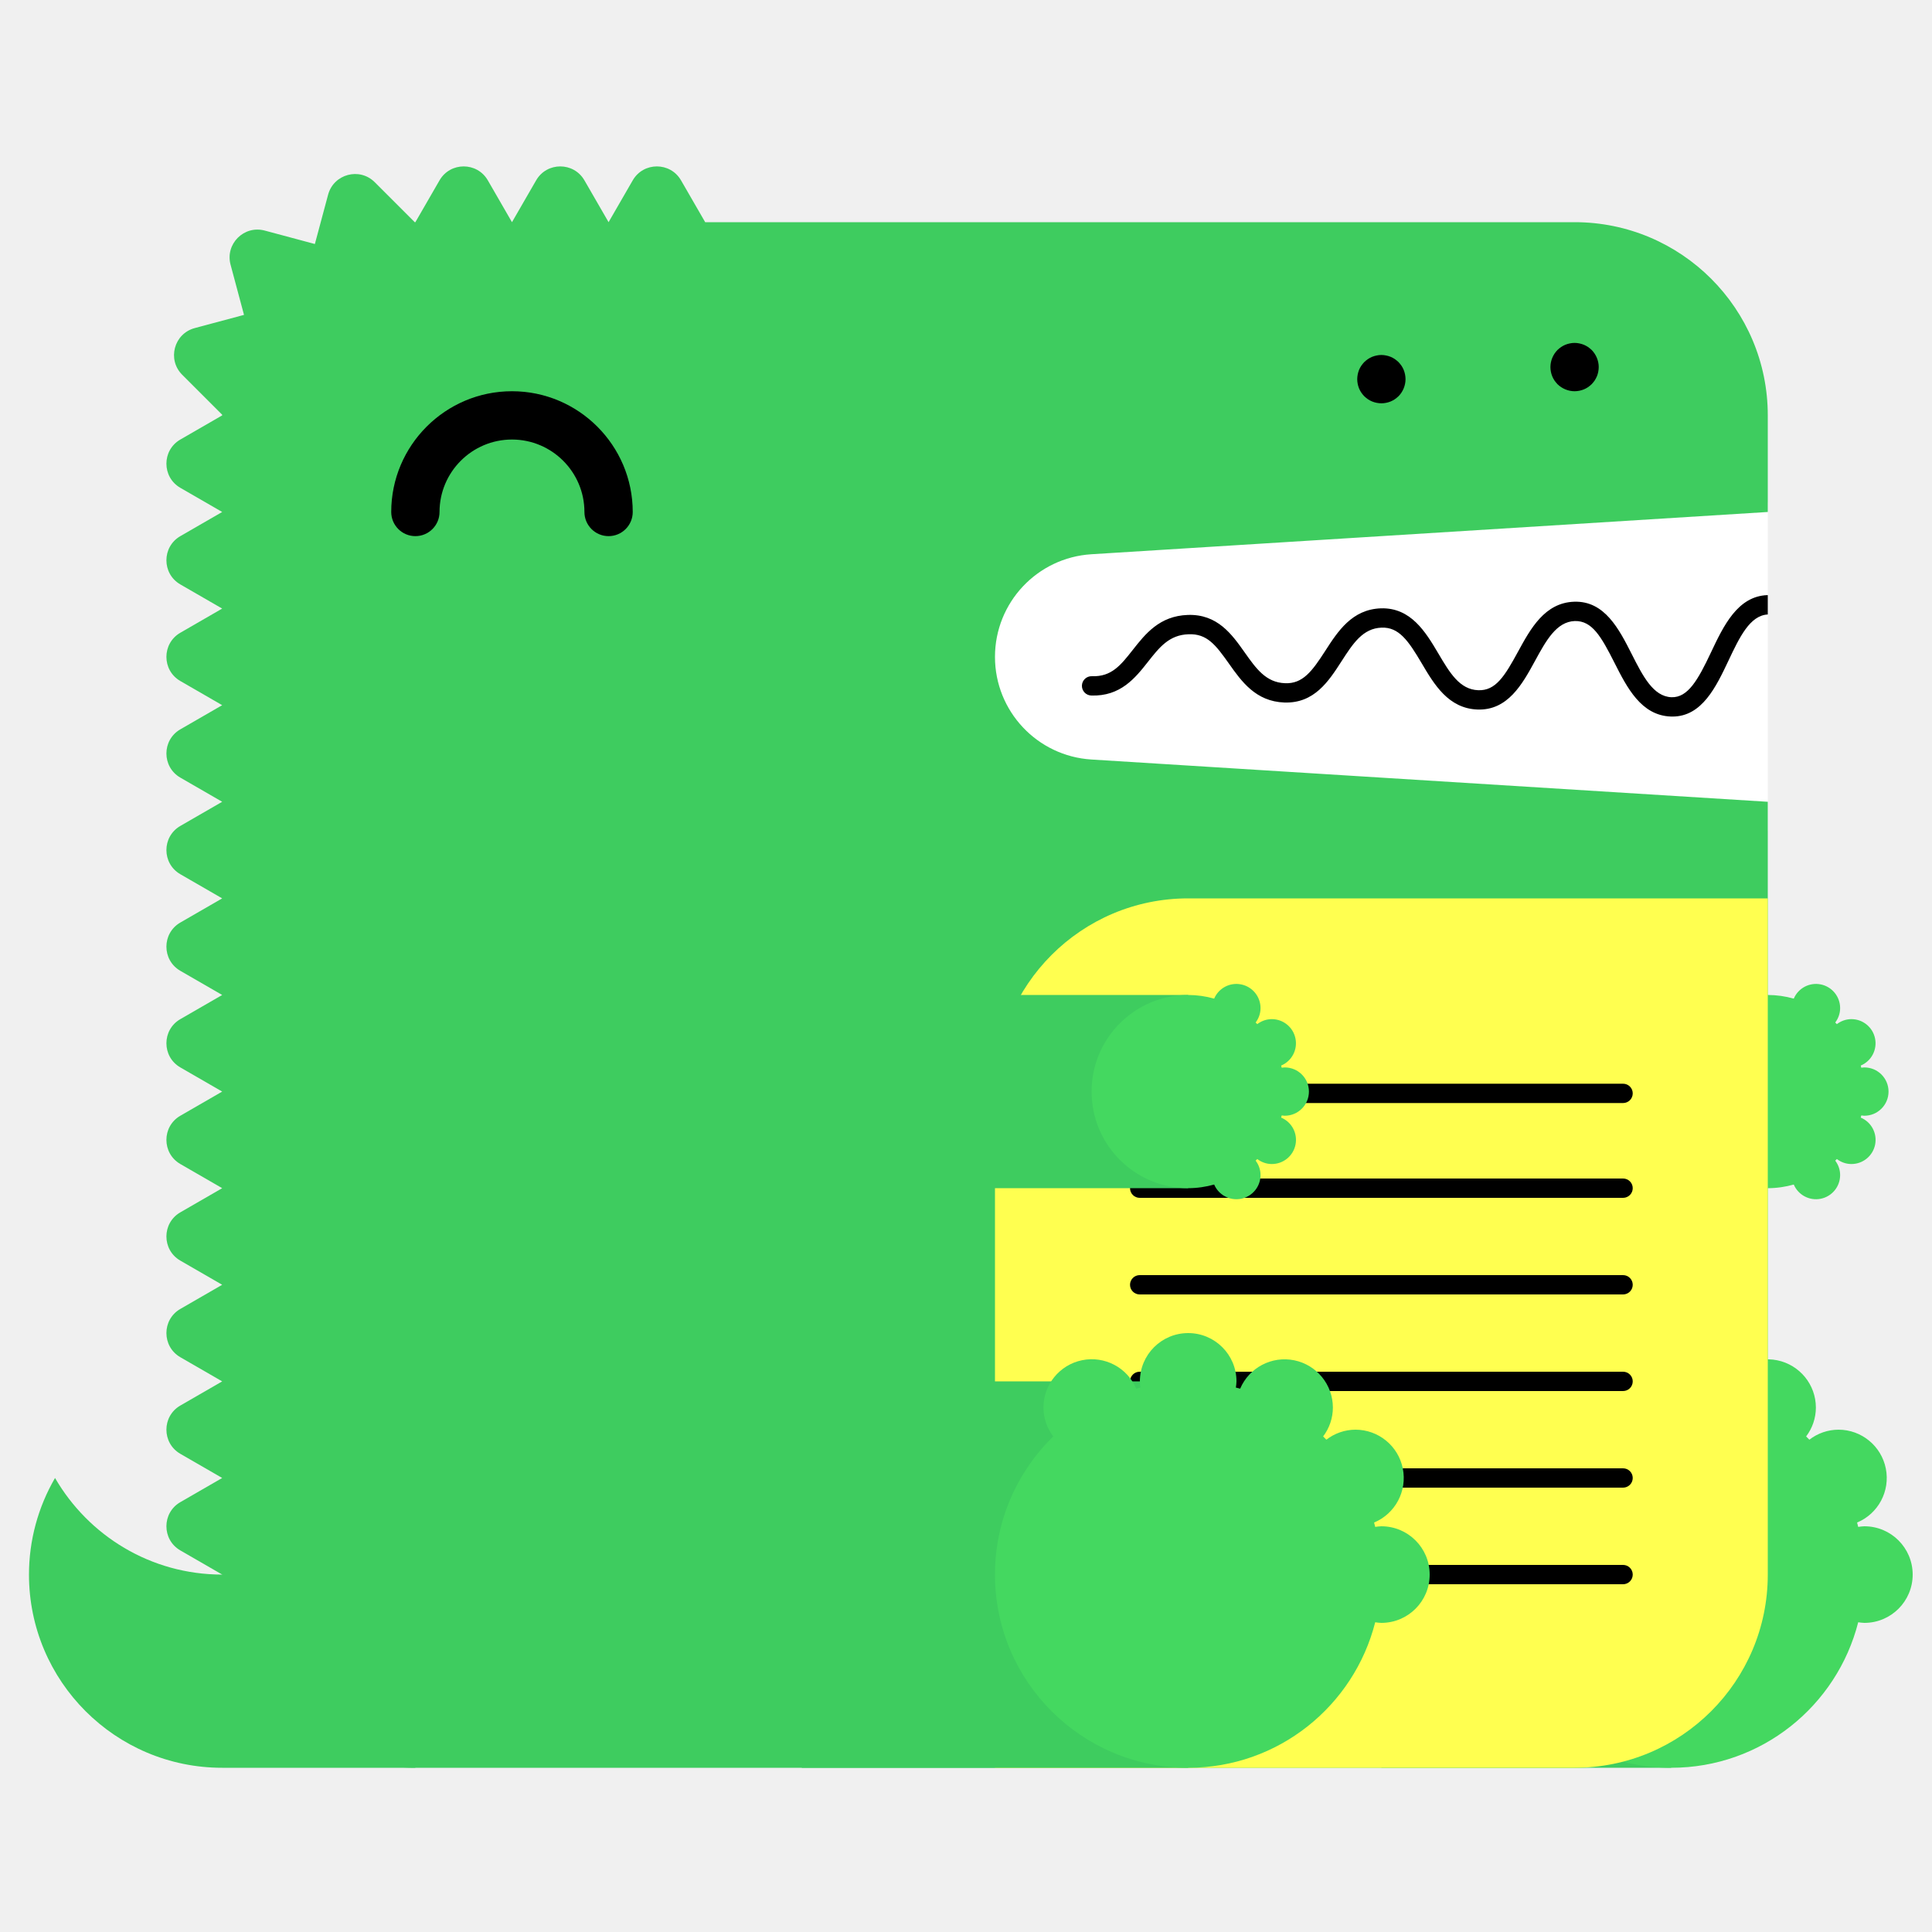
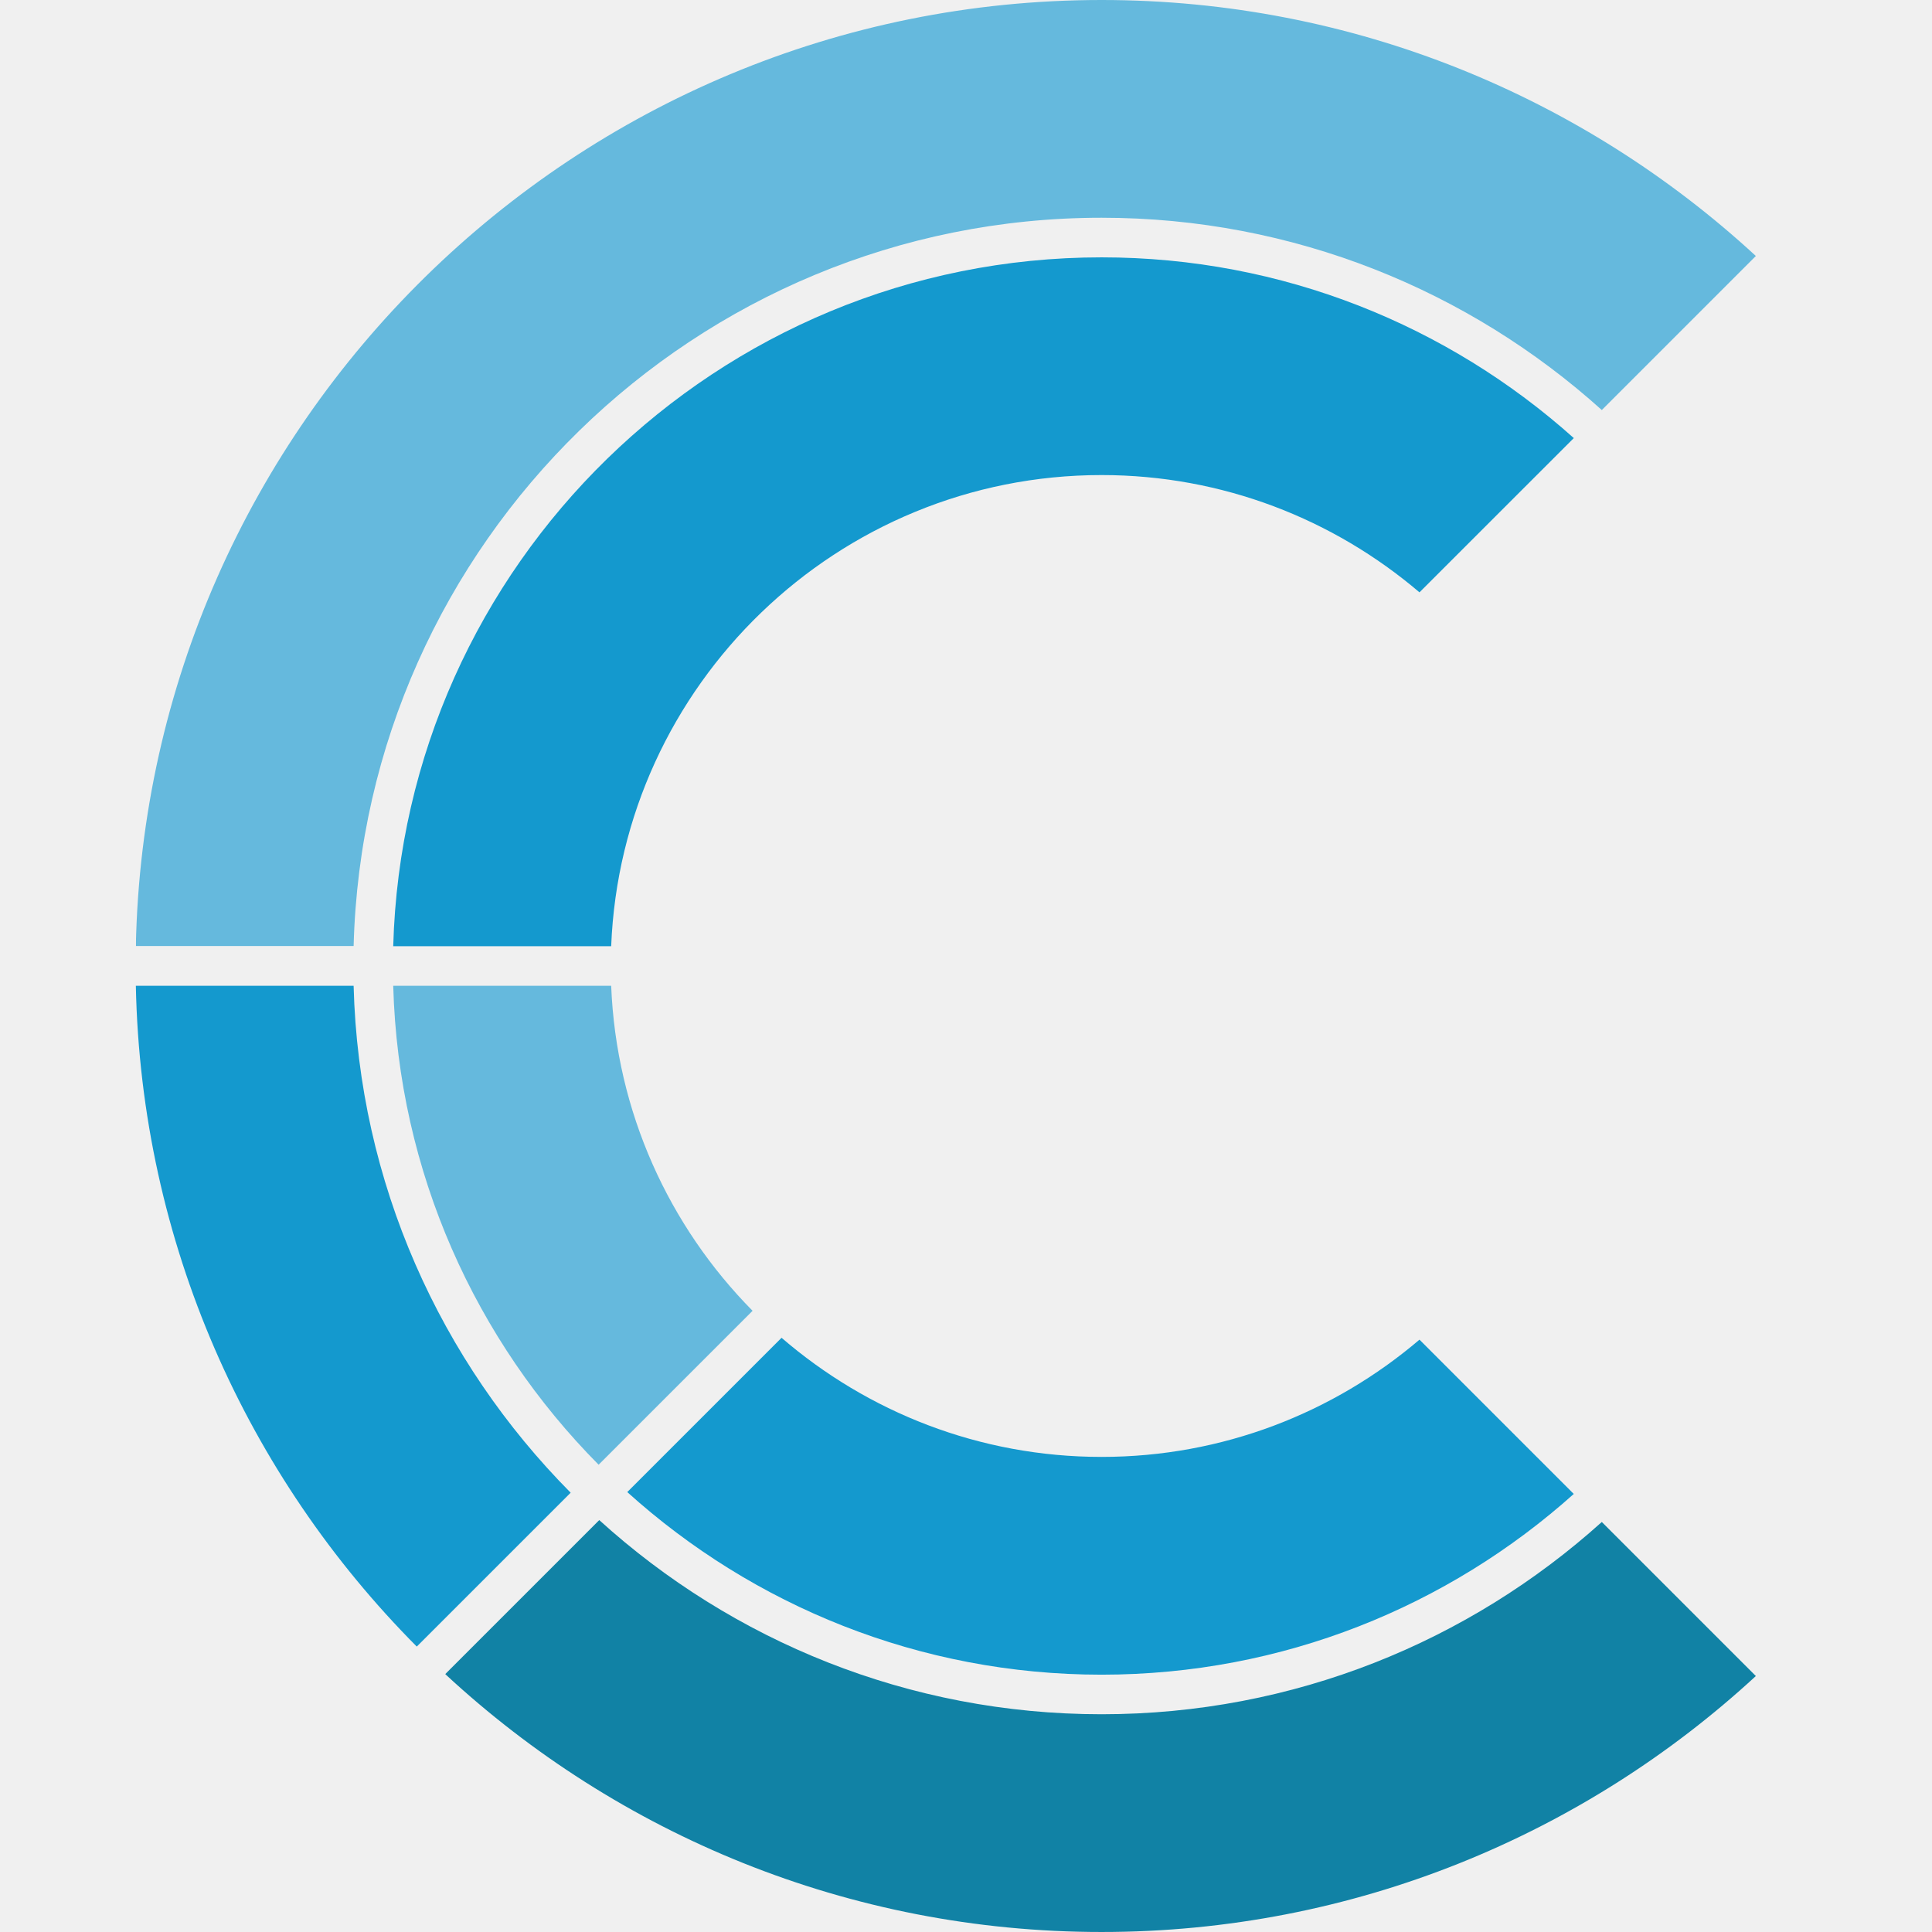
- <svg xmlns="http://www.w3.org/2000/svg" width="200" height="200" viewBox="0 0 200 200">
-   <g fill="none" fill-rule="evenodd">
-     <path fill="#FFF" d="M99 52h84v34H99z" />
-     <path d="M23 163c-7.398 0-13.843-4.027-17.303-10A19.886 19.886 0 0 0 3 163c0 11.046 8.954 20 20 20h20v-20H23z" fill="#3ECC5F" />
-     <path d="M112.98 57.376L183 53V43c0-11.046-8.954-20-20-20H73l-2.5-4.33c-1.112-1.925-3.889-1.925-5 0L63 23l-2.5-4.33c-1.111-1.925-3.889-1.925-5 0L53 23l-2.5-4.33c-1.111-1.925-3.889-1.925-5 0L43 23c-.022 0-.042.003-.065.003l-4.142-4.141c-1.57-1.571-4.252-.853-4.828 1.294l-1.369 5.104-5.192-1.392c-2.148-.575-4.111 1.389-3.535 3.536l1.39 5.193-5.102 1.367c-2.148.576-2.867 3.259-1.296 4.83l4.142 4.142c0 .021-.003.042-.003.064l-4.33 2.5c-1.925 1.111-1.925 3.889 0 5L23 53l-4.33 2.5c-1.925 1.111-1.925 3.889 0 5L23 63l-4.33 2.5c-1.925 1.111-1.925 3.889 0 5L23 73l-4.33 2.5c-1.925 1.111-1.925 3.889 0 5L23 83l-4.33 2.5c-1.925 1.111-1.925 3.889 0 5L23 93l-4.33 2.5c-1.925 1.111-1.925 3.889 0 5L23 103l-4.33 2.5c-1.925 1.111-1.925 3.889 0 5L23 113l-4.33 2.5c-1.925 1.111-1.925 3.889 0 5L23 123l-4.33 2.5c-1.925 1.111-1.925 3.889 0 5L23 133l-4.33 2.5c-1.925 1.111-1.925 3.889 0 5L23 143l-4.33 2.5c-1.925 1.111-1.925 3.889 0 5L23 153l-4.33 2.5c-1.925 1.111-1.925 3.889 0 5L23 163c0 11.046 8.954 20 20 20h120c11.046 0 20-8.954 20-20V83l-70.02-4.376A10.645 10.645 0 0 1 103 68c0-5.621 4.37-10.273 9.98-10.624" fill="#3ECC5F" />
-     <path fill="#3ECC5F" d="M143 183h30v-40h-30z" />
-     <path d="M193 158c-.219 0-.428.037-.639.064-.038-.15-.074-.301-.116-.451A5 5 0 0 0 190.32 148a4.96 4.96 0 0 0-3.016 1.036 26.531 26.531 0 0 0-.335-.336 4.955 4.955 0 0 0 1.011-2.987 5 5 0 0 0-9.599-1.959c-.148-.042-.297-.077-.445-.115.027-.211.064-.42.064-.639a5 5 0 0 0-5-5 5 5 0 0 0-5 5c0 .219.037.428.064.639-.148.038-.297.073-.445.115a4.998 4.998 0 0 0-9.599 1.959c0 1.125.384 2.151 1.011 2.987-3.717 3.632-6.031 8.693-6.031 14.3 0 11.046 8.954 20 20 20 9.339 0 17.16-6.41 19.361-15.064.211.027.42.064.639.064a5 5 0 0 0 5-5 5 5 0 0 0-5-5" fill="#44D860" />
-     <path fill="#3ECC5F" d="M153 123h30v-20h-30z" />
-     <path d="M193 115.5a2.5 2.5 0 1 0 0-5c-.109 0-.214.019-.319.032-.02-.075-.037-.15-.058-.225a2.501 2.501 0 0 0-.963-4.807c-.569 0-1.088.197-1.508.518a6.653 6.653 0 0 0-.168-.168c.314-.417.506-.931.506-1.494a2.5 2.5 0 0 0-4.8-.979A9.987 9.987 0 0 0 183 103c-5.522 0-10 4.478-10 10s4.478 10 10 10c.934 0 1.833-.138 2.69-.377a2.5 2.5 0 0 0 4.8-.979c0-.563-.192-1.077-.506-1.494.057-.055.113-.111.168-.168.42.321.939.518 1.508.518a2.5 2.5 0 0 0 .963-4.807c.021-.074.038-.15.058-.225.105.013.21.032.319.032" fill="#44D860" />
-     <path d="M63 55.5a2.5 2.5 0 0 1-2.5-2.5c0-4.136-3.364-7.5-7.5-7.5s-7.5 3.364-7.5 7.5a2.5 2.5 0 1 1-5 0c0-6.893 5.607-12.5 12.5-12.5S65.5 46.107 65.5 53a2.5 2.5 0 0 1-2.5 2.5" fill="#000" />
-     <path d="M103 183h60c11.046 0 20-8.954 20-20V93h-60c-11.046 0-20 8.954-20 20v70z" fill="#FFFF50" />
-     <path d="M168.02 124h-50.04a1 1 0 1 1 0-2h50.04a1 1 0 1 1 0 2m0 20h-50.04a1 1 0 1 1 0-2h50.04a1 1 0 1 1 0 2m0 20h-50.04a1 1 0 1 1 0-2h50.04a1 1 0 1 1 0 2m0-49.814h-50.04a1 1 0 1 1 0-2h50.04a1 1 0 1 1 0 2m0 19.814h-50.04a1 1 0 1 1 0-2h50.04a1 1 0 1 1 0 2m0 20h-50.04a1 1 0 1 1 0-2h50.04a1 1 0 1 1 0 2M183 61.611c-.012 0-.022-.006-.034-.005-3.09.105-4.552 3.196-5.842 5.923-1.346 2.85-2.387 4.703-4.093 4.647-1.889-.068-2.969-2.202-4.113-4.46-1.314-2.594-2.814-5.536-5.963-5.426-3.046.104-4.513 2.794-5.807 5.167-1.377 2.528-2.314 4.065-4.121 3.994-1.927-.07-2.951-1.805-4.136-3.813-1.321-2.236-2.848-4.75-5.936-4.664-2.994.103-4.465 2.385-5.763 4.4-1.373 2.13-2.335 3.428-4.165 3.351-1.973-.07-2.992-1.51-4.171-3.177-1.324-1.873-2.816-3.993-5.895-3.89-2.928.1-4.399 1.97-5.696 3.618-1.232 1.564-2.194 2.802-4.229 2.724a1 1 0 0 0-.072 2c3.017.101 4.545-1.8 5.872-3.487 1.177-1.496 2.193-2.787 4.193-2.855 1.926-.082 2.829 1.115 4.195 3.045 1.297 1.834 2.769 3.914 5.731 4.021 3.103.104 4.596-2.215 5.918-4.267 1.182-1.834 2.202-3.417 4.15-3.484 1.793-.067 2.769 1.35 4.145 3.681 1.297 2.197 2.766 4.686 5.787 4.796 3.125.108 4.634-2.62 5.949-5.035 1.139-2.088 2.214-4.06 4.119-4.126 1.793-.042 2.728 1.595 4.111 4.33 1.292 2.553 2.757 5.445 5.825 5.556l.169.003c3.064 0 4.518-3.075 5.805-5.794 1.139-2.41 2.217-4.68 4.067-4.773v-2z" fill="#000" />
-     <path fill="#3ECC5F" d="M83 183h40v-40H83z" />
-     <path d="M143 158c-.219 0-.428.037-.639.064-.038-.15-.074-.301-.116-.451A5 5 0 0 0 140.32 148a4.96 4.96 0 0 0-3.016 1.036 26.531 26.531 0 0 0-.335-.336 4.955 4.955 0 0 0 1.011-2.987 5 5 0 0 0-9.599-1.959c-.148-.042-.297-.077-.445-.115.027-.211.064-.42.064-.639a5 5 0 0 0-5-5 5 5 0 0 0-5 5c0 .219.037.428.064.639-.148.038-.297.073-.445.115a4.998 4.998 0 0 0-9.599 1.959c0 1.125.384 2.151 1.011 2.987-3.717 3.632-6.031 8.693-6.031 14.3 0 11.046 8.954 20 20 20 9.339 0 17.16-6.41 19.361-15.064.211.027.42.064.639.064a5 5 0 0 0 5-5 5 5 0 0 0-5-5" fill="#44D860" />
-     <path fill="#3ECC5F" d="M83 123h40v-20H83z" />
-     <path d="M133 115.5a2.5 2.5 0 1 0 0-5c-.109 0-.214.019-.319.032-.02-.075-.037-.15-.058-.225a2.501 2.501 0 0 0-.963-4.807c-.569 0-1.088.197-1.508.518a6.653 6.653 0 0 0-.168-.168c.314-.417.506-.931.506-1.494a2.5 2.5 0 0 0-4.8-.979A9.987 9.987 0 0 0 123 103c-5.522 0-10 4.478-10 10s4.478 10 10 10c.934 0 1.833-.138 2.69-.377a2.5 2.5 0 0 0 4.8-.979c0-.563-.192-1.077-.506-1.494.057-.055.113-.111.168-.168.42.321.939.518 1.508.518a2.5 2.5 0 0 0 .963-4.807c.021-.074.038-.15.058-.225.105.013.21.032.319.032" fill="#44D860" />
-     <path d="M143 41.75c-.16 0-.33-.02-.49-.05a2.52 2.52 0 0 1-.47-.14c-.15-.06-.29-.14-.431-.23-.13-.09-.259-.2-.38-.31-.109-.12-.219-.24-.309-.38s-.17-.28-.231-.43a2.619 2.619 0 0 1-.189-.96c0-.16.02-.33.05-.49.03-.16.08-.31.139-.47.061-.15.141-.29.231-.43.09-.13.2-.26.309-.38.121-.11.25-.22.38-.31.141-.09.281-.17.431-.23.149-.06.31-.11.47-.14.32-.07.65-.07.98 0 .159.03.32.08.47.14.149.06.29.14.43.23.13.09.259.2.38.31.11.12.22.25.31.38.09.14.17.28.23.43.06.16.11.31.14.47.029.16.05.33.05.49 0 .66-.271 1.31-.73 1.77-.121.11-.25.22-.38.31-.14.09-.281.17-.43.23a2.565 2.565 0 0 1-.96.19m20-1.25c-.66 0-1.3-.27-1.771-.73a3.802 3.802 0 0 1-.309-.38c-.09-.14-.17-.28-.231-.43a2.619 2.619 0 0 1-.189-.96c0-.66.27-1.3.729-1.77.121-.11.25-.22.38-.31.141-.09.281-.17.431-.23.149-.06.31-.11.47-.14.32-.07.66-.07.98 0 .159.03.32.08.47.14.149.06.29.14.43.23.13.09.259.2.38.31.459.47.73 1.11.73 1.77 0 .16-.021.33-.05.49-.03.16-.08.32-.14.47-.07.15-.14.29-.23.43-.09.13-.2.26-.31.38-.121.11-.25.22-.38.31-.14.09-.281.17-.43.23a2.565 2.565 0 0 1-.96.19" fill="#000" />
+ <svg xmlns="http://www.w3.org/2000/svg" xmlns:xlink="http://www.w3.org/1999/xlink" width="64px" height="64px" viewBox="0 0 64 64" version="1.1">
+   <defs>
+     <polygon id="path-1" points="0.471 0.577 43.887 0.577 43.887 14.222 0.471 14.222" />
+     <polygon id="path-3" points="0 0 53.665 0 53.665 31.344 0 31.344" />
+   </defs>
+   <g id="safari-pinned-tab" stroke="none" stroke-width="1" fill="none" fill-rule="evenodd">
+     <g id="Group-15" transform="translate(4.5, 0)">
+       <path d="M15.746,32.656 L8.526,32.656 C8.696,38.833 11.264,44.42 15.33,48.521 L20.43,43.422 C17.67,40.628 15.913,36.843 15.746,32.656" id="Fill-1" fill="#65B9DD" />
+       <path d="M8.526,31.344 L15.746,31.344 C16.091,22.68 23.244,15.737 31.992,15.737 C36.006,15.737 39.682,17.203 42.522,19.622 L47.634,14.512 C43.478,10.791 37.994,8.525 31.992,8.525 C19.266,8.525 8.874,18.702 8.526,31.344" id="Fill-3" fill="#1499CE" />
+       <path d="M7.214,32.656 L0,32.656 C0.173,41.183 3.695,48.901 9.306,54.545 L14.404,49.448 C10.1,45.11 7.384,39.194 7.214,32.656" id="Fill-5" fill="#1499CE" />
+       <g id="Group-9" transform="translate(9.777778, 49.77778)">
+         <mask id="mask-2" fill="white">
+           <use xlink:href="#path-1" />
+         </mask>
+         <g id="Clip-8" />
+         <path d="M38.784,0.64 C34.391,4.597 28.579,7.009 22.214,7.009 C15.815,7.009 9.975,4.572 5.573,0.577 L0.471,5.679 C6.184,10.977 13.826,14.222 22.214,14.222 C30.567,14.222 38.183,11.003 43.887,5.743 L38.784,0.64 Z" id="Fill-7" fill="#1182A5" mask="url(#mask-2)" />
+       </g>
+       <g id="Group-12">
+         <mask id="mask-4" fill="white">
+           <use xlink:href="#path-3" />
+         </mask>
+         <g id="Clip-11" />
+         <path d="M7.214,31.344 C7.563,17.978 18.543,7.213 31.991,7.213 C38.357,7.213 44.168,9.625 48.562,13.583 L53.665,8.48 C47.96,3.219 40.345,-0 31.991,-0 C14.566,-0 0.35,14 0,31.344 L7.214,31.344 Z" id="Fill-10" fill="#65B9DD" mask="url(#mask-4)" />
+       </g>
+       <path d="M47.633,49.489 L42.522,44.378 C39.682,46.797 36.006,48.262 31.991,48.262 C27.943,48.262 24.239,46.772 21.39,44.316 L16.279,49.427 C20.443,53.184 25.954,55.476 31.991,55.476 C37.995,55.476 43.478,53.21 47.633,49.489" id="Fill-13" fill="#1499CE" />
+     </g>
  </g>
</svg>
